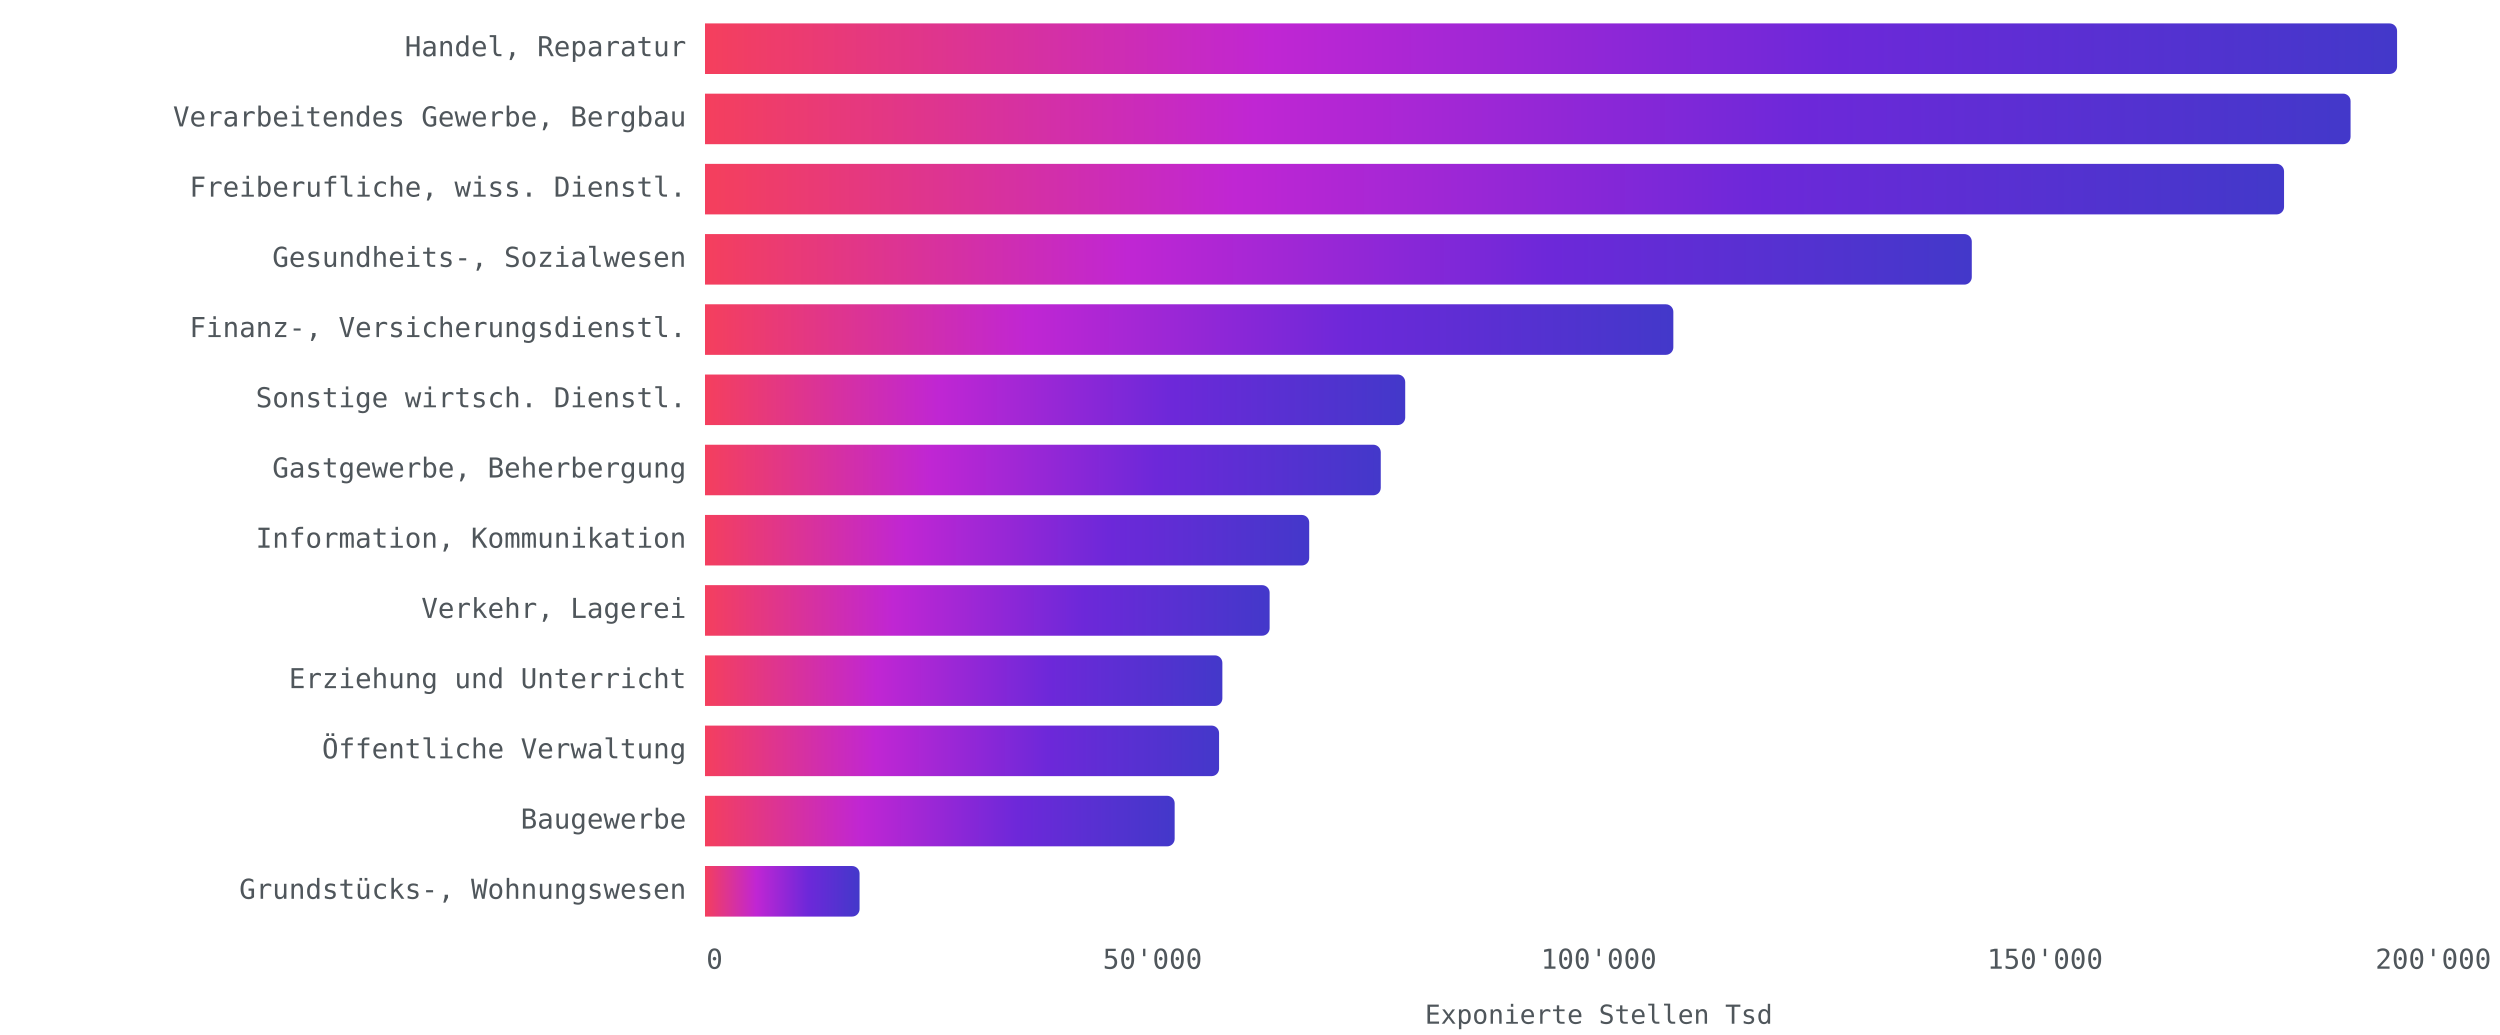
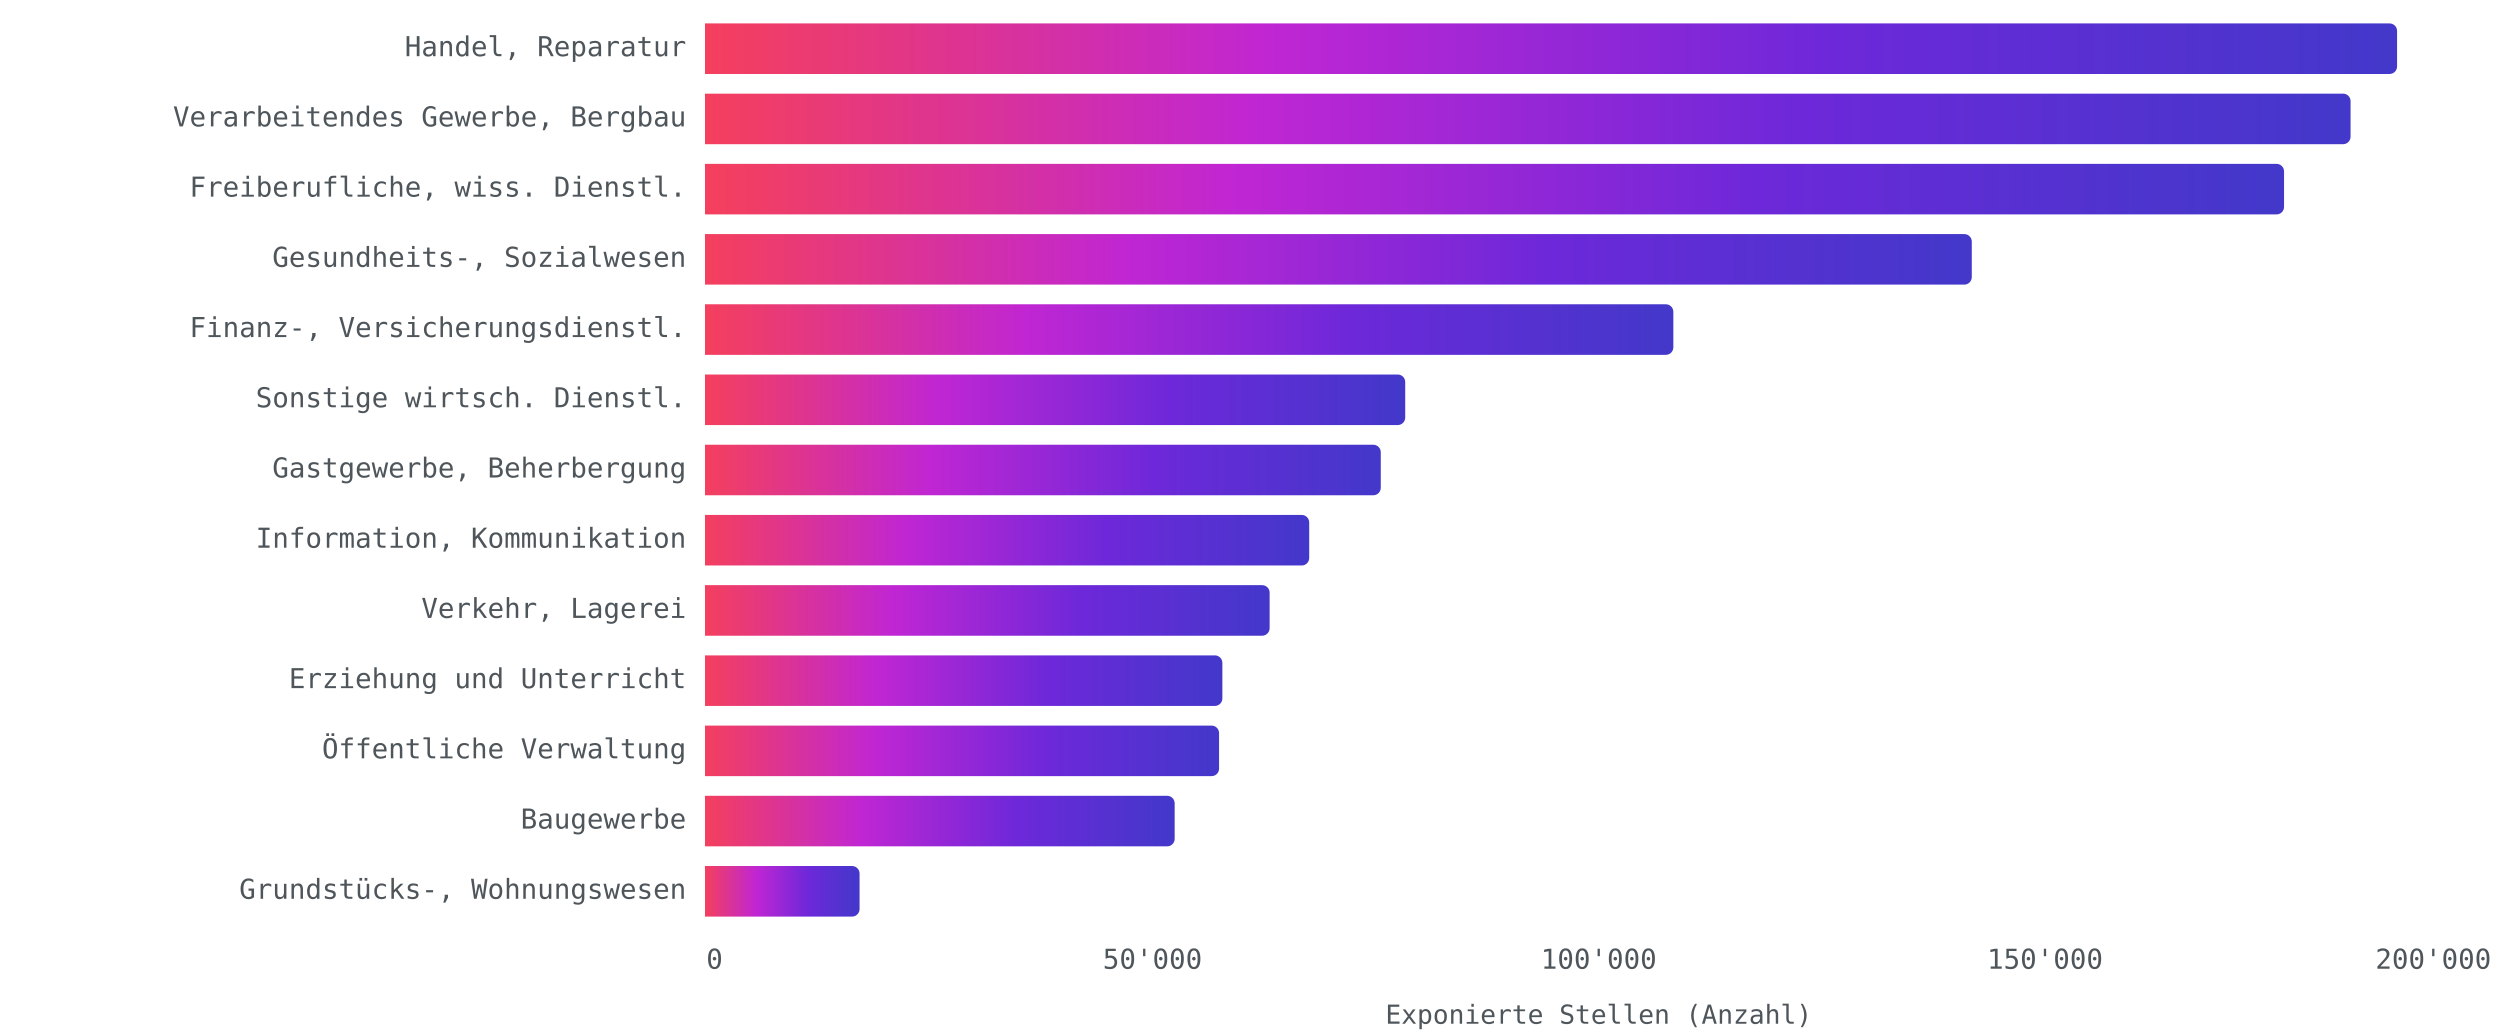
<svg xmlns="http://www.w3.org/2000/svg" version="1.1" class="marks" width="1000" height="414" viewBox="0 0 1000 414">
  <g fill="none" stroke-miterlimit="10" transform="translate(282,6)">
    <g class="mark-group role-frame root" role="graphics-object" aria-roledescription="group mark container">
      <g transform="translate(0,0)">
        <path class="background" aria-hidden="true" d="M0,0h714v364h-714Z" />
        <g>
-           <g class="mark-group role-axis" role="graphics-symbol" aria-roledescription="axis" aria-label="X-axis titled 'Exponierte Stellen Tsd' for a linear scale with values from 0 to 200'000">
+           <g class="mark-group role-axis" role="graphics-symbol" aria-roledescription="axis" aria-label="X-axis titled 'Exponierte Stellen (Anzahl)' for a linear scale with values from 0 to 200'000">
            <g transform="translate(0.5,364.5)">
              <path class="background" aria-hidden="true" d="M0,0h0v0h0Z" pointer-events="none" />
              <g>
                <g class="mark-text role-axis-label" pointer-events="none">
                  <text text-anchor="start" transform="translate(0,17)" font-family="ui-monospace, &quot;SF Mono&quot;, &quot;JetBrains Mono&quot;, Menlo, Consolas, monospace" font-size="11px" fill="#4f565b" opacity="1">0</text>
                  <text text-anchor="middle" transform="translate(178.5,17)" font-family="ui-monospace, &quot;SF Mono&quot;, &quot;JetBrains Mono&quot;, Menlo, Consolas, monospace" font-size="11px" fill="#4f565b" opacity="1">50'000</text>
                  <text text-anchor="middle" transform="translate(357,17)" font-family="ui-monospace, &quot;SF Mono&quot;, &quot;JetBrains Mono&quot;, Menlo, Consolas, monospace" font-size="11px" fill="#4f565b" opacity="1">100'000</text>
                  <text text-anchor="middle" transform="translate(535.5,17)" font-family="ui-monospace, &quot;SF Mono&quot;, &quot;JetBrains Mono&quot;, Menlo, Consolas, monospace" font-size="11px" fill="#4f565b" opacity="1">150'000</text>
                  <text text-anchor="end" transform="translate(714,17)" font-family="ui-monospace, &quot;SF Mono&quot;, &quot;JetBrains Mono&quot;, Menlo, Consolas, monospace" font-size="11px" fill="#4f565b" opacity="1">200'000</text>
                </g>
                <g class="mark-text role-axis-title" pointer-events="none">
-                   <text text-anchor="middle" transform="translate(357,39)" font-family="ui-monospace, &quot;SF Mono&quot;, &quot;JetBrains Mono&quot;, Menlo, Consolas, monospace" font-size="10.5px" font-weight="400" fill="#4f565b" opacity="1">Exponierte Stellen Tsd</text>
+                   <text text-anchor="middle" transform="translate(357,39)" font-family="ui-monospace, &quot;SF Mono&quot;, &quot;JetBrains Mono&quot;, Menlo, Consolas, monospace" font-size="10.5px" font-weight="400" fill="#4f565b" opacity="1">Exponierte Stellen (Anzahl)</text>
                </g>
              </g>
              <path class="foreground" aria-hidden="true" d="" pointer-events="none" display="none" />
            </g>
          </g>
          <g class="mark-group role-axis" role="graphics-symbol" aria-roledescription="axis" aria-label="Y-axis for a discrete scale with 13 values: Handel, Reparatur, Verarbeitendes Gewerbe, Bergbau, Freiberufliche, wiss. Dienstl., Gesundheits-, Sozialwesen, Finanz-, Versicherungsdienstl., ending with Grundstücks-, Wohnungswesen">
            <g transform="translate(0.5,0.5)">
              <path class="background" aria-hidden="true" d="M0,0h0v0h0Z" pointer-events="none" />
              <g>
                <g class="mark-text role-axis-label" pointer-events="none">
                  <text text-anchor="end" transform="translate(-8,15.98148)" font-family="ui-monospace, &quot;SF Mono&quot;, &quot;JetBrains Mono&quot;, Menlo, Consolas, monospace" font-size="11px" fill="#4f565b" opacity="1">Handel, Reparatur</text>
                  <text text-anchor="end" transform="translate(-8,44.0679)" font-family="ui-monospace, &quot;SF Mono&quot;, &quot;JetBrains Mono&quot;, Menlo, Consolas, monospace" font-size="11px" fill="#4f565b" opacity="1">Verarbeitendes Gewerbe, Bergbau</text>
                  <text text-anchor="end" transform="translate(-8,72.15432)" font-family="ui-monospace, &quot;SF Mono&quot;, &quot;JetBrains Mono&quot;, Menlo, Consolas, monospace" font-size="11px" fill="#4f565b" opacity="1">Freiberufliche, wiss. Dienstl.</text>
                  <text text-anchor="end" transform="translate(-8,100.2407)" font-family="ui-monospace, &quot;SF Mono&quot;, &quot;JetBrains Mono&quot;, Menlo, Consolas, monospace" font-size="11px" fill="#4f565b" opacity="1">Gesundheits-, Sozialwesen</text>
                  <text text-anchor="end" transform="translate(-8,128.3272)" font-family="ui-monospace, &quot;SF Mono&quot;, &quot;JetBrains Mono&quot;, Menlo, Consolas, monospace" font-size="11px" fill="#4f565b" opacity="1">Finanz-, Versicherungsdienstl.</text>
                  <text text-anchor="end" transform="translate(-8,156.4136)" font-family="ui-monospace, &quot;SF Mono&quot;, &quot;JetBrains Mono&quot;, Menlo, Consolas, monospace" font-size="11px" fill="#4f565b" opacity="1">Sonstige wirtsch. Dienstl.</text>
                  <text text-anchor="end" transform="translate(-8,184.5)" font-family="ui-monospace, &quot;SF Mono&quot;, &quot;JetBrains Mono&quot;, Menlo, Consolas, monospace" font-size="11px" fill="#4f565b" opacity="1">Gastgewerbe, Beherbergung</text>
                  <text text-anchor="end" transform="translate(-8,212.5864)" font-family="ui-monospace, &quot;SF Mono&quot;, &quot;JetBrains Mono&quot;, Menlo, Consolas, monospace" font-size="11px" fill="#4f565b" opacity="1">Information, Kommunikation</text>
                  <text text-anchor="end" transform="translate(-8,240.6728)" font-family="ui-monospace, &quot;SF Mono&quot;, &quot;JetBrains Mono&quot;, Menlo, Consolas, monospace" font-size="11px" fill="#4f565b" opacity="1">Verkehr, Lagerei</text>
                  <text text-anchor="end" transform="translate(-8,268.7593)" font-family="ui-monospace, &quot;SF Mono&quot;, &quot;JetBrains Mono&quot;, Menlo, Consolas, monospace" font-size="11px" fill="#4f565b" opacity="1">Erziehung und Unterricht</text>
                  <text text-anchor="end" transform="translate(-8,296.8457)" font-family="ui-monospace, &quot;SF Mono&quot;, &quot;JetBrains Mono&quot;, Menlo, Consolas, monospace" font-size="11px" fill="#4f565b" opacity="1">Öffentliche Verwaltung</text>
                  <text text-anchor="end" transform="translate(-8,324.9321)" font-family="ui-monospace, &quot;SF Mono&quot;, &quot;JetBrains Mono&quot;, Menlo, Consolas, monospace" font-size="11px" fill="#4f565b" opacity="1">Baugewerbe</text>
                  <text text-anchor="end" transform="translate(-8,353.0185)" font-family="ui-monospace, &quot;SF Mono&quot;, &quot;JetBrains Mono&quot;, Menlo, Consolas, monospace" font-size="11px" fill="#4f565b" opacity="1">Grundstücks-, Wohnungswesen</text>
                </g>
              </g>
              <path class="foreground" aria-hidden="true" d="" pointer-events="none" display="none" />
            </g>
          </g>
          <g class="mark-group role-scope" role="graphics-object" aria-roledescription="group mark container">
            <g transform="translate(0,3.37037)">
              <path class="background" aria-hidden="true" d="M0,0L673.829,0C675.485,0,676.829,1.344,676.829,3L676.829,17.222C676.829,18.878,675.485,20.222,673.829,20.222L0,20.222C0,20.222,0,20.222,0,20.222L0,0C0,0,0,0,0,0Z" />
-               <g clip-path="url(#clip75)">
-                 <g class="mark-group role-scope" role="graphics-object" aria-roledescription="group mark container">
-                   <g transform="translate(0,0)">
-                     <path class="background" aria-hidden="true" d="M0,0h0v20.222h0Z" />
-                     <g>
-                       <g class="mark-rect role-mark marks" role="graphics-object" aria-roledescription="rect mark container">
-                         <path aria-label="Exponierte Stellen Tsd: 189588; Sektor: Handel, Reparatur" role="graphics-symbol" aria-roledescription="bar" d="M0,0h676.829v20.222h-676.829Z" fill="url(#gradient_74)" />
+               <g clip-path="url(#clip87)">
+                 <g class="mark-group role-scope" role="graphics-object" aria-roledescription="group mark container">
+                   <g transform="translate(0,0)">
+                     <path class="background" aria-hidden="true" d="M0,0h0v20.222h0Z" />
+                     <g>
+                       <g class="mark-rect role-mark marks" role="graphics-object" aria-roledescription="rect mark container">
+                         <path aria-label="Exponierte Stellen (Anzahl): 189588; Sektor: Handel, Reparatur" role="graphics-symbol" aria-roledescription="bar" d="M0,0h676.829v20.222h-676.829Z" fill="url(#gradient_90)" />
                      </g>
                    </g>
                    <path class="foreground" aria-hidden="true" d="" display="none" />
                  </g>
                </g>
              </g>
              <path class="foreground" aria-hidden="true" d="" display="none" />
            </g>
            <g transform="translate(0,31.45679)">
              <path class="background" aria-hidden="true" d="M0,0L655.229,0C656.885,0,658.229,1.344,658.229,3L658.229,17.222C658.229,18.878,656.885,20.222,655.229,20.222L0,20.222C0,20.222,0,20.222,0,20.222L0,0C0,0,0,0,0,0Z" />
-               <g clip-path="url(#clip76)">
-                 <g class="mark-group role-scope" role="graphics-object" aria-roledescription="group mark container">
-                   <g transform="translate(0,0)">
-                     <path class="background" aria-hidden="true" d="M0,0h0v20.222h0Z" />
-                     <g>
-                       <g class="mark-rect role-mark marks" role="graphics-object" aria-roledescription="rect mark container">
-                         <path aria-label="Exponierte Stellen Tsd: 184378; Sektor: Verarbeitendes Gewerbe, Bergbau" role="graphics-symbol" aria-roledescription="bar" d="M0,0h658.229v20.222h-658.229Z" fill="url(#gradient_75)" />
+               <g clip-path="url(#clip88)">
+                 <g class="mark-group role-scope" role="graphics-object" aria-roledescription="group mark container">
+                   <g transform="translate(0,0)">
+                     <path class="background" aria-hidden="true" d="M0,0h0v20.222h0Z" />
+                     <g>
+                       <g class="mark-rect role-mark marks" role="graphics-object" aria-roledescription="rect mark container">
+                         <path aria-label="Exponierte Stellen (Anzahl): 184378; Sektor: Verarbeitendes Gewerbe, Bergbau" role="graphics-symbol" aria-roledescription="bar" d="M0,0h658.229v20.222h-658.229Z" fill="url(#gradient_91)" />
                      </g>
                    </g>
                    <path class="foreground" aria-hidden="true" d="" display="none" />
                  </g>
                </g>
              </g>
              <path class="foreground" aria-hidden="true" d="" display="none" />
            </g>
            <g transform="translate(0,59.54321)">
              <path class="background" aria-hidden="true" d="M0,0L628.619,0C630.274,0,631.619,1.344,631.619,3L631.619,17.222C631.619,18.878,630.274,20.222,628.619,20.222L0,20.222C0,20.222,0,20.222,0,20.222L0,0C0,0,0,0,0,0Z" />
-               <g clip-path="url(#clip77)">
-                 <g class="mark-group role-scope" role="graphics-object" aria-roledescription="group mark container">
-                   <g transform="translate(0,0)">
-                     <path class="background" aria-hidden="true" d="M0,0h0v20.222h0Z" />
-                     <g>
-                       <g class="mark-rect role-mark marks" role="graphics-object" aria-roledescription="rect mark container">
-                         <path aria-label="Exponierte Stellen Tsd: 176924; Sektor: Freiberufliche, wiss. Dienstl." role="graphics-symbol" aria-roledescription="bar" d="M0,0h631.619v20.222h-631.619Z" fill="url(#gradient_76)" />
+               <g clip-path="url(#clip89)">
+                 <g class="mark-group role-scope" role="graphics-object" aria-roledescription="group mark container">
+                   <g transform="translate(0,0)">
+                     <path class="background" aria-hidden="true" d="M0,0h0v20.222h0Z" />
+                     <g>
+                       <g class="mark-rect role-mark marks" role="graphics-object" aria-roledescription="rect mark container">
+                         <path aria-label="Exponierte Stellen (Anzahl): 176924; Sektor: Freiberufliche, wiss. Dienstl." role="graphics-symbol" aria-roledescription="bar" d="M0,0h631.619v20.222h-631.619Z" fill="url(#gradient_92)" />
                      </g>
                    </g>
                    <path class="foreground" aria-hidden="true" d="" display="none" />
                  </g>
                </g>
              </g>
              <path class="foreground" aria-hidden="true" d="" display="none" />
            </g>
            <g transform="translate(0,87.62963)">
              <path class="background" aria-hidden="true" d="M0,0L503.715,0C505.371,0,506.715,1.344,506.715,3L506.715,17.222C506.715,18.878,505.371,20.222,503.715,20.222L0,20.222C0,20.222,0,20.222,0,20.222L0,0C0,0,0,0,0,0Z" />
-               <g clip-path="url(#clip78)">
-                 <g class="mark-group role-scope" role="graphics-object" aria-roledescription="group mark container">
-                   <g transform="translate(0,0)">
-                     <path class="background" aria-hidden="true" d="M0,0h0v20.222h0Z" />
-                     <g>
-                       <g class="mark-rect role-mark marks" role="graphics-object" aria-roledescription="rect mark container">
-                         <path aria-label="Exponierte Stellen Tsd: 141937; Sektor: Gesundheits-, Sozialwesen" role="graphics-symbol" aria-roledescription="bar" d="M0,0h506.715v20.222h-506.715Z" fill="url(#gradient_77)" />
+               <g clip-path="url(#clip90)">
+                 <g class="mark-group role-scope" role="graphics-object" aria-roledescription="group mark container">
+                   <g transform="translate(0,0)">
+                     <path class="background" aria-hidden="true" d="M0,0h0v20.222h0Z" />
+                     <g>
+                       <g class="mark-rect role-mark marks" role="graphics-object" aria-roledescription="rect mark container">
+                         <path aria-label="Exponierte Stellen (Anzahl): 141937; Sektor: Gesundheits-, Sozialwesen" role="graphics-symbol" aria-roledescription="bar" d="M0,0h506.715v20.222h-506.715Z" fill="url(#gradient_93)" />
                      </g>
                    </g>
                    <path class="foreground" aria-hidden="true" d="" display="none" />
                  </g>
                </g>
              </g>
              <path class="foreground" aria-hidden="true" d="" display="none" />
            </g>
            <g transform="translate(0,115.716)">
              <path class="background" aria-hidden="true" d="M0,0L384.334,0C385.99,0,387.334,1.344,387.334,3L387.334,17.222C387.334,18.878,385.99,20.222,384.334,20.222L0,20.222C0,20.222,0,20.222,0,20.222L0,0C0,0,0,0,0,0Z" />
-               <g clip-path="url(#clip79)">
-                 <g class="mark-group role-scope" role="graphics-object" aria-roledescription="group mark container">
-                   <g transform="translate(0,0)">
-                     <path class="background" aria-hidden="true" d="M0,0h0v20.222h0Z" />
-                     <g>
-                       <g class="mark-rect role-mark marks" role="graphics-object" aria-roledescription="rect mark container">
-                         <path aria-label="Exponierte Stellen Tsd: 108497; Sektor: Finanz-, Versicherungsdienstl." role="graphics-symbol" aria-roledescription="bar" d="M0,0h387.334v20.222h-387.334Z" fill="url(#gradient_78)" />
+               <g clip-path="url(#clip91)">
+                 <g class="mark-group role-scope" role="graphics-object" aria-roledescription="group mark container">
+                   <g transform="translate(0,0)">
+                     <path class="background" aria-hidden="true" d="M0,0h0v20.222h0Z" />
+                     <g>
+                       <g class="mark-rect role-mark marks" role="graphics-object" aria-roledescription="rect mark container">
+                         <path aria-label="Exponierte Stellen (Anzahl): 108497; Sektor: Finanz-, Versicherungsdienstl." role="graphics-symbol" aria-roledescription="bar" d="M0,0h387.334v20.222h-387.334Z" fill="url(#gradient_94)" />
                      </g>
                    </g>
                    <path class="foreground" aria-hidden="true" d="" display="none" />
                  </g>
                </g>
              </g>
              <path class="foreground" aria-hidden="true" d="" display="none" />
            </g>
            <g transform="translate(0,143.8025)">
              <path class="background" aria-hidden="true" d="M0,0L277.084,0C278.74,0,280.084,1.344,280.084,3L280.084,17.222C280.084,18.878,278.74,20.222,277.084,20.222L0,20.222C0,20.222,0,20.222,0,20.222L0,0C0,0,0,0,0,0Z" />
-               <g clip-path="url(#clip80)">
-                 <g class="mark-group role-scope" role="graphics-object" aria-roledescription="group mark container">
-                   <g transform="translate(0,0)">
-                     <path class="background" aria-hidden="true" d="M0,0h0v20.222h0Z" />
-                     <g>
-                       <g class="mark-rect role-mark marks" role="graphics-object" aria-roledescription="rect mark container">
-                         <path aria-label="Exponierte Stellen Tsd: 78455; Sektor: Sonstige wirtsch. Dienstl." role="graphics-symbol" aria-roledescription="bar" d="M0,0h280.084v20.222h-280.084Z" fill="url(#gradient_79)" />
+               <g clip-path="url(#clip92)">
+                 <g class="mark-group role-scope" role="graphics-object" aria-roledescription="group mark container">
+                   <g transform="translate(0,0)">
+                     <path class="background" aria-hidden="true" d="M0,0h0v20.222h0Z" />
+                     <g>
+                       <g class="mark-rect role-mark marks" role="graphics-object" aria-roledescription="rect mark container">
+                         <path aria-label="Exponierte Stellen (Anzahl): 78455; Sektor: Sonstige wirtsch. Dienstl." role="graphics-symbol" aria-roledescription="bar" d="M0,0h280.084v20.222h-280.084Z" fill="url(#gradient_95)" />
                      </g>
                    </g>
                    <path class="foreground" aria-hidden="true" d="" display="none" />
                  </g>
                </g>
              </g>
              <path class="foreground" aria-hidden="true" d="" display="none" />
            </g>
            <g transform="translate(0,171.8889)">
              <path class="background" aria-hidden="true" d="M0,0L267.306,0C268.962,0,270.306,1.344,270.306,3L270.306,17.222C270.306,18.878,268.962,20.222,267.306,20.222L0,20.222C0,20.222,0,20.222,0,20.222L0,0C0,0,0,0,0,0Z" />
-               <g clip-path="url(#clip81)">
-                 <g class="mark-group role-scope" role="graphics-object" aria-roledescription="group mark container">
-                   <g transform="translate(0,0)">
-                     <path class="background" aria-hidden="true" d="M0,0h0v20.222h0Z" />
-                     <g>
-                       <g class="mark-rect role-mark marks" role="graphics-object" aria-roledescription="rect mark container">
-                         <path aria-label="Exponierte Stellen Tsd: 75716; Sektor: Gastgewerbe, Beherbergung" role="graphics-symbol" aria-roledescription="bar" d="M0,0h270.306v20.222h-270.306Z" fill="url(#gradient_80)" />
+               <g clip-path="url(#clip93)">
+                 <g class="mark-group role-scope" role="graphics-object" aria-roledescription="group mark container">
+                   <g transform="translate(0,0)">
+                     <path class="background" aria-hidden="true" d="M0,0h0v20.222h0Z" />
+                     <g>
+                       <g class="mark-rect role-mark marks" role="graphics-object" aria-roledescription="rect mark container">
+                         <path aria-label="Exponierte Stellen (Anzahl): 75716; Sektor: Gastgewerbe, Beherbergung" role="graphics-symbol" aria-roledescription="bar" d="M0,0h270.306v20.222h-270.306Z" fill="url(#gradient_96)" />
                      </g>
                    </g>
                    <path class="foreground" aria-hidden="true" d="" display="none" />
                  </g>
                </g>
              </g>
              <path class="foreground" aria-hidden="true" d="" display="none" />
            </g>
            <g transform="translate(0,199.9753)">
              <path class="background" aria-hidden="true" d="M0,0L238.682,0C240.338,0,241.682,1.344,241.682,3L241.682,17.222C241.682,18.878,240.338,20.222,238.682,20.222L0,20.222C0,20.222,0,20.222,0,20.222L0,0C0,0,0,0,0,0Z" />
-               <g clip-path="url(#clip82)">
-                 <g class="mark-group role-scope" role="graphics-object" aria-roledescription="group mark container">
-                   <g transform="translate(0,0)">
-                     <path class="background" aria-hidden="true" d="M0,0h0v20.222h0Z" />
-                     <g>
-                       <g class="mark-rect role-mark marks" role="graphics-object" aria-roledescription="rect mark container">
-                         <path aria-label="Exponierte Stellen Tsd: 67698; Sektor: Information, Kommunikation" role="graphics-symbol" aria-roledescription="bar" d="M0,0h241.682v20.222h-241.682Z" fill="url(#gradient_81)" />
+               <g clip-path="url(#clip94)">
+                 <g class="mark-group role-scope" role="graphics-object" aria-roledescription="group mark container">
+                   <g transform="translate(0,0)">
+                     <path class="background" aria-hidden="true" d="M0,0h0v20.222h0Z" />
+                     <g>
+                       <g class="mark-rect role-mark marks" role="graphics-object" aria-roledescription="rect mark container">
+                         <path aria-label="Exponierte Stellen (Anzahl): 67698; Sektor: Information, Kommunikation" role="graphics-symbol" aria-roledescription="bar" d="M0,0h241.682v20.222h-241.682Z" fill="url(#gradient_97)" />
                      </g>
                    </g>
                    <path class="foreground" aria-hidden="true" d="" display="none" />
                  </g>
                </g>
              </g>
              <path class="foreground" aria-hidden="true" d="" display="none" />
            </g>
            <g transform="translate(0,228.0617)">
              <path class="background" aria-hidden="true" d="M0,0L222.852,0C224.508,0,225.852,1.344,225.852,3L225.852,17.222C225.852,18.878,224.508,20.222,222.852,20.222L0,20.222C0,20.222,0,20.222,0,20.222L0,0C0,0,0,0,0,0Z" />
-               <g clip-path="url(#clip83)">
-                 <g class="mark-group role-scope" role="graphics-object" aria-roledescription="group mark container">
-                   <g transform="translate(0,0)">
-                     <path class="background" aria-hidden="true" d="M0,0h0v20.222h0Z" />
-                     <g>
-                       <g class="mark-rect role-mark marks" role="graphics-object" aria-roledescription="rect mark container">
-                         <path aria-label="Exponierte Stellen Tsd: 63264; Sektor: Verkehr, Lagerei" role="graphics-symbol" aria-roledescription="bar" d="M0,0h225.852v20.222h-225.852Z" fill="url(#gradient_82)" />
+               <g clip-path="url(#clip95)">
+                 <g class="mark-group role-scope" role="graphics-object" aria-roledescription="group mark container">
+                   <g transform="translate(0,0)">
+                     <path class="background" aria-hidden="true" d="M0,0h0v20.222h0Z" />
+                     <g>
+                       <g class="mark-rect role-mark marks" role="graphics-object" aria-roledescription="rect mark container">
+                         <path aria-label="Exponierte Stellen (Anzahl): 63264; Sektor: Verkehr, Lagerei" role="graphics-symbol" aria-roledescription="bar" d="M0,0h225.852v20.222h-225.852Z" fill="url(#gradient_98)" />
                      </g>
                    </g>
                    <path class="foreground" aria-hidden="true" d="" display="none" />
                  </g>
                </g>
              </g>
              <path class="foreground" aria-hidden="true" d="" display="none" />
            </g>
            <g transform="translate(0,256.1481)">
              <path class="background" aria-hidden="true" d="M0,0L203.946,0C205.602,0,206.946,1.344,206.946,3L206.946,17.222C206.946,18.878,205.602,20.222,203.946,20.222L0,20.222C0,20.222,0,20.222,0,20.222L0,0C0,0,0,0,0,0Z" />
-               <g clip-path="url(#clip84)">
-                 <g class="mark-group role-scope" role="graphics-object" aria-roledescription="group mark container">
-                   <g transform="translate(0,0)">
-                     <path class="background" aria-hidden="true" d="M0,0h0v20.222h0Z" />
-                     <g>
-                       <g class="mark-rect role-mark marks" role="graphics-object" aria-roledescription="rect mark container">
-                         <path aria-label="Exponierte Stellen Tsd: 57968; Sektor: Erziehung und Unterricht" role="graphics-symbol" aria-roledescription="bar" d="M0,0h206.946v20.222h-206.946Z" fill="url(#gradient_83)" />
+               <g clip-path="url(#clip96)">
+                 <g class="mark-group role-scope" role="graphics-object" aria-roledescription="group mark container">
+                   <g transform="translate(0,0)">
+                     <path class="background" aria-hidden="true" d="M0,0h0v20.222h0Z" />
+                     <g>
+                       <g class="mark-rect role-mark marks" role="graphics-object" aria-roledescription="rect mark container">
+                         <path aria-label="Exponierte Stellen (Anzahl): 57968; Sektor: Erziehung und Unterricht" role="graphics-symbol" aria-roledescription="bar" d="M0,0h206.946v20.222h-206.946Z" fill="url(#gradient_99)" />
                      </g>
                    </g>
                    <path class="foreground" aria-hidden="true" d="" display="none" />
                  </g>
                </g>
              </g>
              <path class="foreground" aria-hidden="true" d="" display="none" />
            </g>
            <g transform="translate(0,284.2346)">
              <path class="background" aria-hidden="true" d="M0,0L202.628,0C204.284,0,205.628,1.344,205.628,3L205.628,17.222C205.628,18.878,204.284,20.222,202.628,20.222L0,20.222C0,20.222,0,20.222,0,20.222L0,0C0,0,0,0,0,0Z" />
-               <g clip-path="url(#clip85)">
-                 <g class="mark-group role-scope" role="graphics-object" aria-roledescription="group mark container">
-                   <g transform="translate(0,0)">
-                     <path class="background" aria-hidden="true" d="M0,0h0v20.222h0Z" />
-                     <g>
-                       <g class="mark-rect role-mark marks" role="graphics-object" aria-roledescription="rect mark container">
-                         <path aria-label="Exponierte Stellen Tsd: 57599; Sektor: Öffentliche Verwaltung" role="graphics-symbol" aria-roledescription="bar" d="M0,0h205.628v20.222h-205.628Z" fill="url(#gradient_84)" />
+               <g clip-path="url(#clip97)">
+                 <g class="mark-group role-scope" role="graphics-object" aria-roledescription="group mark container">
+                   <g transform="translate(0,0)">
+                     <path class="background" aria-hidden="true" d="M0,0h0v20.222h0Z" />
+                     <g>
+                       <g class="mark-rect role-mark marks" role="graphics-object" aria-roledescription="rect mark container">
+                         <path aria-label="Exponierte Stellen (Anzahl): 57599; Sektor: Öffentliche Verwaltung" role="graphics-symbol" aria-roledescription="bar" d="M0,0h205.628v20.222h-205.628Z" fill="url(#gradient_100)" />
                      </g>
                    </g>
                    <path class="foreground" aria-hidden="true" d="" display="none" />
                  </g>
                </g>
              </g>
              <path class="foreground" aria-hidden="true" d="" display="none" />
            </g>
            <g transform="translate(0,312.321)">
              <path class="background" aria-hidden="true" d="M0,0L184.864,0C186.52,0,187.864,1.344,187.864,3L187.864,17.222C187.864,18.878,186.52,20.222,184.864,20.222L0,20.222C0,20.222,0,20.222,0,20.222L0,0C0,0,0,0,0,0Z" />
-               <g clip-path="url(#clip86)">
-                 <g class="mark-group role-scope" role="graphics-object" aria-roledescription="group mark container">
-                   <g transform="translate(0,0)">
-                     <path class="background" aria-hidden="true" d="M0,0h0v20.222h0Z" />
-                     <g>
-                       <g class="mark-rect role-mark marks" role="graphics-object" aria-roledescription="rect mark container">
-                         <path aria-label="Exponierte Stellen Tsd: 52623; Sektor: Baugewerbe" role="graphics-symbol" aria-roledescription="bar" d="M0,0h187.864v20.222h-187.864Z" fill="url(#gradient_85)" />
+               <g clip-path="url(#clip98)">
+                 <g class="mark-group role-scope" role="graphics-object" aria-roledescription="group mark container">
+                   <g transform="translate(0,0)">
+                     <path class="background" aria-hidden="true" d="M0,0h0v20.222h0Z" />
+                     <g>
+                       <g class="mark-rect role-mark marks" role="graphics-object" aria-roledescription="rect mark container">
+                         <path aria-label="Exponierte Stellen (Anzahl): 52623; Sektor: Baugewerbe" role="graphics-symbol" aria-roledescription="bar" d="M0,0h187.864v20.222h-187.864Z" fill="url(#gradient_101)" />
                      </g>
                    </g>
                    <path class="foreground" aria-hidden="true" d="" display="none" />
                  </g>
                </g>
              </g>
              <path class="foreground" aria-hidden="true" d="" display="none" />
            </g>
            <g transform="translate(0,340.4074)">
              <path class="background" aria-hidden="true" d="M0,0L58.825,0C60.481,0,61.825,1.344,61.825,3L61.825,17.222C61.825,18.878,60.481,20.222,58.825,20.222L0,20.222C0,20.222,0,20.222,0,20.222L0,0C0,0,0,0,0,0Z" />
-               <g clip-path="url(#clip87)">
-                 <g class="mark-group role-scope" role="graphics-object" aria-roledescription="group mark container">
-                   <g transform="translate(0,0)">
-                     <path class="background" aria-hidden="true" d="M0,0h0v20.222h0Z" />
-                     <g>
-                       <g class="mark-rect role-mark marks" role="graphics-object" aria-roledescription="rect mark container">
-                         <path aria-label="Exponierte Stellen Tsd: 17318; Sektor: Grundstücks-, Wohnungswesen" role="graphics-symbol" aria-roledescription="bar" d="M0,0h61.825v20.222h-61.825Z" fill="url(#gradient_86)" />
+               <g clip-path="url(#clip99)">
+                 <g class="mark-group role-scope" role="graphics-object" aria-roledescription="group mark container">
+                   <g transform="translate(0,0)">
+                     <path class="background" aria-hidden="true" d="M0,0h0v20.222h0Z" />
+                     <g>
+                       <g class="mark-rect role-mark marks" role="graphics-object" aria-roledescription="rect mark container">
+                         <path aria-label="Exponierte Stellen (Anzahl): 17318; Sektor: Grundstücks-, Wohnungswesen" role="graphics-symbol" aria-roledescription="bar" d="M0,0h61.825v20.222h-61.825Z" fill="url(#gradient_102)" />
                      </g>
                    </g>
                    <path class="foreground" aria-hidden="true" d="" display="none" />
                  </g>
                </g>
              </g>
              <path class="foreground" aria-hidden="true" d="" display="none" />
            </g>
          </g>
        </g>
        <path class="foreground" aria-hidden="true" d="" display="none" />
      </g>
    </g>
  </g>
  <defs>
-     <linearGradient id="gradient_74" x1="0" x2="1" y1="0" y2="0">
-       <stop offset="0" stop-color="#f43f5e" />
-       <stop offset="0.333" stop-color="#c026d3" />
-       <stop offset="0.667" stop-color="#6d28d9" />
-       <stop offset="1" stop-color="#4338ca" />
-     </linearGradient>
-     <linearGradient id="gradient_75" x1="0" x2="1" y1="0" y2="0">
-       <stop offset="0" stop-color="#f43f5e" />
-       <stop offset="0.333" stop-color="#c026d3" />
-       <stop offset="0.667" stop-color="#6d28d9" />
-       <stop offset="1" stop-color="#4338ca" />
-     </linearGradient>
-     <linearGradient id="gradient_76" x1="0" x2="1" y1="0" y2="0">
-       <stop offset="0" stop-color="#f43f5e" />
-       <stop offset="0.333" stop-color="#c026d3" />
-       <stop offset="0.667" stop-color="#6d28d9" />
-       <stop offset="1" stop-color="#4338ca" />
-     </linearGradient>
-     <linearGradient id="gradient_77" x1="0" x2="1" y1="0" y2="0">
-       <stop offset="0" stop-color="#f43f5e" />
-       <stop offset="0.333" stop-color="#c026d3" />
-       <stop offset="0.667" stop-color="#6d28d9" />
-       <stop offset="1" stop-color="#4338ca" />
-     </linearGradient>
-     <linearGradient id="gradient_78" x1="0" x2="1" y1="0" y2="0">
-       <stop offset="0" stop-color="#f43f5e" />
-       <stop offset="0.333" stop-color="#c026d3" />
-       <stop offset="0.667" stop-color="#6d28d9" />
-       <stop offset="1" stop-color="#4338ca" />
-     </linearGradient>
-     <linearGradient id="gradient_79" x1="0" x2="1" y1="0" y2="0">
-       <stop offset="0" stop-color="#f43f5e" />
-       <stop offset="0.333" stop-color="#c026d3" />
-       <stop offset="0.667" stop-color="#6d28d9" />
-       <stop offset="1" stop-color="#4338ca" />
-     </linearGradient>
-     <linearGradient id="gradient_80" x1="0" x2="1" y1="0" y2="0">
-       <stop offset="0" stop-color="#f43f5e" />
-       <stop offset="0.333" stop-color="#c026d3" />
-       <stop offset="0.667" stop-color="#6d28d9" />
-       <stop offset="1" stop-color="#4338ca" />
-     </linearGradient>
-     <linearGradient id="gradient_81" x1="0" x2="1" y1="0" y2="0">
-       <stop offset="0" stop-color="#f43f5e" />
-       <stop offset="0.333" stop-color="#c026d3" />
-       <stop offset="0.667" stop-color="#6d28d9" />
-       <stop offset="1" stop-color="#4338ca" />
-     </linearGradient>
-     <linearGradient id="gradient_82" x1="0" x2="1" y1="0" y2="0">
-       <stop offset="0" stop-color="#f43f5e" />
-       <stop offset="0.333" stop-color="#c026d3" />
-       <stop offset="0.667" stop-color="#6d28d9" />
-       <stop offset="1" stop-color="#4338ca" />
-     </linearGradient>
-     <linearGradient id="gradient_83" x1="0" x2="1" y1="0" y2="0">
-       <stop offset="0" stop-color="#f43f5e" />
-       <stop offset="0.333" stop-color="#c026d3" />
-       <stop offset="0.667" stop-color="#6d28d9" />
-       <stop offset="1" stop-color="#4338ca" />
-     </linearGradient>
-     <linearGradient id="gradient_84" x1="0" x2="1" y1="0" y2="0">
-       <stop offset="0" stop-color="#f43f5e" />
-       <stop offset="0.333" stop-color="#c026d3" />
-       <stop offset="0.667" stop-color="#6d28d9" />
-       <stop offset="1" stop-color="#4338ca" />
-     </linearGradient>
-     <linearGradient id="gradient_85" x1="0" x2="1" y1="0" y2="0">
-       <stop offset="0" stop-color="#f43f5e" />
-       <stop offset="0.333" stop-color="#c026d3" />
-       <stop offset="0.667" stop-color="#6d28d9" />
-       <stop offset="1" stop-color="#4338ca" />
-     </linearGradient>
-     <linearGradient id="gradient_86" x1="0" x2="1" y1="0" y2="0">
-       <stop offset="0" stop-color="#f43f5e" />
-       <stop offset="0.333" stop-color="#c026d3" />
-       <stop offset="0.667" stop-color="#6d28d9" />
-       <stop offset="1" stop-color="#4338ca" />
-     </linearGradient>
-     <clipPath id="clip75">
+     <linearGradient id="gradient_90" x1="0" x2="1" y1="0" y2="0">
+       <stop offset="0" stop-color="#f43f5e" />
+       <stop offset="0.333" stop-color="#c026d3" />
+       <stop offset="0.667" stop-color="#6d28d9" />
+       <stop offset="1" stop-color="#4338ca" />
+     </linearGradient>
+     <linearGradient id="gradient_91" x1="0" x2="1" y1="0" y2="0">
+       <stop offset="0" stop-color="#f43f5e" />
+       <stop offset="0.333" stop-color="#c026d3" />
+       <stop offset="0.667" stop-color="#6d28d9" />
+       <stop offset="1" stop-color="#4338ca" />
+     </linearGradient>
+     <linearGradient id="gradient_92" x1="0" x2="1" y1="0" y2="0">
+       <stop offset="0" stop-color="#f43f5e" />
+       <stop offset="0.333" stop-color="#c026d3" />
+       <stop offset="0.667" stop-color="#6d28d9" />
+       <stop offset="1" stop-color="#4338ca" />
+     </linearGradient>
+     <linearGradient id="gradient_93" x1="0" x2="1" y1="0" y2="0">
+       <stop offset="0" stop-color="#f43f5e" />
+       <stop offset="0.333" stop-color="#c026d3" />
+       <stop offset="0.667" stop-color="#6d28d9" />
+       <stop offset="1" stop-color="#4338ca" />
+     </linearGradient>
+     <linearGradient id="gradient_94" x1="0" x2="1" y1="0" y2="0">
+       <stop offset="0" stop-color="#f43f5e" />
+       <stop offset="0.333" stop-color="#c026d3" />
+       <stop offset="0.667" stop-color="#6d28d9" />
+       <stop offset="1" stop-color="#4338ca" />
+     </linearGradient>
+     <linearGradient id="gradient_95" x1="0" x2="1" y1="0" y2="0">
+       <stop offset="0" stop-color="#f43f5e" />
+       <stop offset="0.333" stop-color="#c026d3" />
+       <stop offset="0.667" stop-color="#6d28d9" />
+       <stop offset="1" stop-color="#4338ca" />
+     </linearGradient>
+     <linearGradient id="gradient_96" x1="0" x2="1" y1="0" y2="0">
+       <stop offset="0" stop-color="#f43f5e" />
+       <stop offset="0.333" stop-color="#c026d3" />
+       <stop offset="0.667" stop-color="#6d28d9" />
+       <stop offset="1" stop-color="#4338ca" />
+     </linearGradient>
+     <linearGradient id="gradient_97" x1="0" x2="1" y1="0" y2="0">
+       <stop offset="0" stop-color="#f43f5e" />
+       <stop offset="0.333" stop-color="#c026d3" />
+       <stop offset="0.667" stop-color="#6d28d9" />
+       <stop offset="1" stop-color="#4338ca" />
+     </linearGradient>
+     <linearGradient id="gradient_98" x1="0" x2="1" y1="0" y2="0">
+       <stop offset="0" stop-color="#f43f5e" />
+       <stop offset="0.333" stop-color="#c026d3" />
+       <stop offset="0.667" stop-color="#6d28d9" />
+       <stop offset="1" stop-color="#4338ca" />
+     </linearGradient>
+     <linearGradient id="gradient_99" x1="0" x2="1" y1="0" y2="0">
+       <stop offset="0" stop-color="#f43f5e" />
+       <stop offset="0.333" stop-color="#c026d3" />
+       <stop offset="0.667" stop-color="#6d28d9" />
+       <stop offset="1" stop-color="#4338ca" />
+     </linearGradient>
+     <linearGradient id="gradient_100" x1="0" x2="1" y1="0" y2="0">
+       <stop offset="0" stop-color="#f43f5e" />
+       <stop offset="0.333" stop-color="#c026d3" />
+       <stop offset="0.667" stop-color="#6d28d9" />
+       <stop offset="1" stop-color="#4338ca" />
+     </linearGradient>
+     <linearGradient id="gradient_101" x1="0" x2="1" y1="0" y2="0">
+       <stop offset="0" stop-color="#f43f5e" />
+       <stop offset="0.333" stop-color="#c026d3" />
+       <stop offset="0.667" stop-color="#6d28d9" />
+       <stop offset="1" stop-color="#4338ca" />
+     </linearGradient>
+     <linearGradient id="gradient_102" x1="0" x2="1" y1="0" y2="0">
+       <stop offset="0" stop-color="#f43f5e" />
+       <stop offset="0.333" stop-color="#c026d3" />
+       <stop offset="0.667" stop-color="#6d28d9" />
+       <stop offset="1" stop-color="#4338ca" />
+     </linearGradient>
+     <clipPath id="clip87">
      <path d="M0,0L673.829,0C675.485,0,676.829,1.344,676.829,3L676.829,17.222C676.829,18.878,675.485,20.222,673.829,20.222L0,20.222C0,20.222,0,20.222,0,20.222L0,0C0,0,0,0,0,0Z" />
    </clipPath>
-     <clipPath id="clip76">
+     <clipPath id="clip88">
      <path d="M0,0L655.229,0C656.885,0,658.229,1.344,658.229,3L658.229,17.222C658.229,18.878,656.885,20.222,655.229,20.222L0,20.222C0,20.222,0,20.222,0,20.222L0,0C0,0,0,0,0,0Z" />
    </clipPath>
-     <clipPath id="clip77">
+     <clipPath id="clip89">
      <path d="M0,0L628.619,0C630.274,0,631.619,1.344,631.619,3L631.619,17.222C631.619,18.878,630.274,20.222,628.619,20.222L0,20.222C0,20.222,0,20.222,0,20.222L0,0C0,0,0,0,0,0Z" />
    </clipPath>
-     <clipPath id="clip78">
+     <clipPath id="clip90">
      <path d="M0,0L503.715,0C505.371,0,506.715,1.344,506.715,3L506.715,17.222C506.715,18.878,505.371,20.222,503.715,20.222L0,20.222C0,20.222,0,20.222,0,20.222L0,0C0,0,0,0,0,0Z" />
    </clipPath>
-     <clipPath id="clip79">
+     <clipPath id="clip91">
      <path d="M0,0L384.334,0C385.99,0,387.334,1.344,387.334,3L387.334,17.222C387.334,18.878,385.99,20.222,384.334,20.222L0,20.222C0,20.222,0,20.222,0,20.222L0,0C0,0,0,0,0,0Z" />
    </clipPath>
-     <clipPath id="clip80">
+     <clipPath id="clip92">
      <path d="M0,0L277.084,0C278.74,0,280.084,1.344,280.084,3L280.084,17.222C280.084,18.878,278.74,20.222,277.084,20.222L0,20.222C0,20.222,0,20.222,0,20.222L0,0C0,0,0,0,0,0Z" />
    </clipPath>
-     <clipPath id="clip81">
+     <clipPath id="clip93">
      <path d="M0,0L267.306,0C268.962,0,270.306,1.344,270.306,3L270.306,17.222C270.306,18.878,268.962,20.222,267.306,20.222L0,20.222C0,20.222,0,20.222,0,20.222L0,0C0,0,0,0,0,0Z" />
    </clipPath>
-     <clipPath id="clip82">
+     <clipPath id="clip94">
      <path d="M0,0L238.682,0C240.338,0,241.682,1.344,241.682,3L241.682,17.222C241.682,18.878,240.338,20.222,238.682,20.222L0,20.222C0,20.222,0,20.222,0,20.222L0,0C0,0,0,0,0,0Z" />
    </clipPath>
-     <clipPath id="clip83">
+     <clipPath id="clip95">
      <path d="M0,0L222.852,0C224.508,0,225.852,1.344,225.852,3L225.852,17.222C225.852,18.878,224.508,20.222,222.852,20.222L0,20.222C0,20.222,0,20.222,0,20.222L0,0C0,0,0,0,0,0Z" />
    </clipPath>
-     <clipPath id="clip84">
+     <clipPath id="clip96">
      <path d="M0,0L203.946,0C205.602,0,206.946,1.344,206.946,3L206.946,17.222C206.946,18.878,205.602,20.222,203.946,20.222L0,20.222C0,20.222,0,20.222,0,20.222L0,0C0,0,0,0,0,0Z" />
    </clipPath>
-     <clipPath id="clip85">
+     <clipPath id="clip97">
      <path d="M0,0L202.628,0C204.284,0,205.628,1.344,205.628,3L205.628,17.222C205.628,18.878,204.284,20.222,202.628,20.222L0,20.222C0,20.222,0,20.222,0,20.222L0,0C0,0,0,0,0,0Z" />
    </clipPath>
-     <clipPath id="clip86">
+     <clipPath id="clip98">
      <path d="M0,0L184.864,0C186.52,0,187.864,1.344,187.864,3L187.864,17.222C187.864,18.878,186.52,20.222,184.864,20.222L0,20.222C0,20.222,0,20.222,0,20.222L0,0C0,0,0,0,0,0Z" />
    </clipPath>
-     <clipPath id="clip87">
+     <clipPath id="clip99">
      <path d="M0,0L58.825,0C60.481,0,61.825,1.344,61.825,3L61.825,17.222C61.825,18.878,60.481,20.222,58.825,20.222L0,20.222C0,20.222,0,20.222,0,20.222L0,0C0,0,0,0,0,0Z" />
    </clipPath>
  </defs>
</svg>
